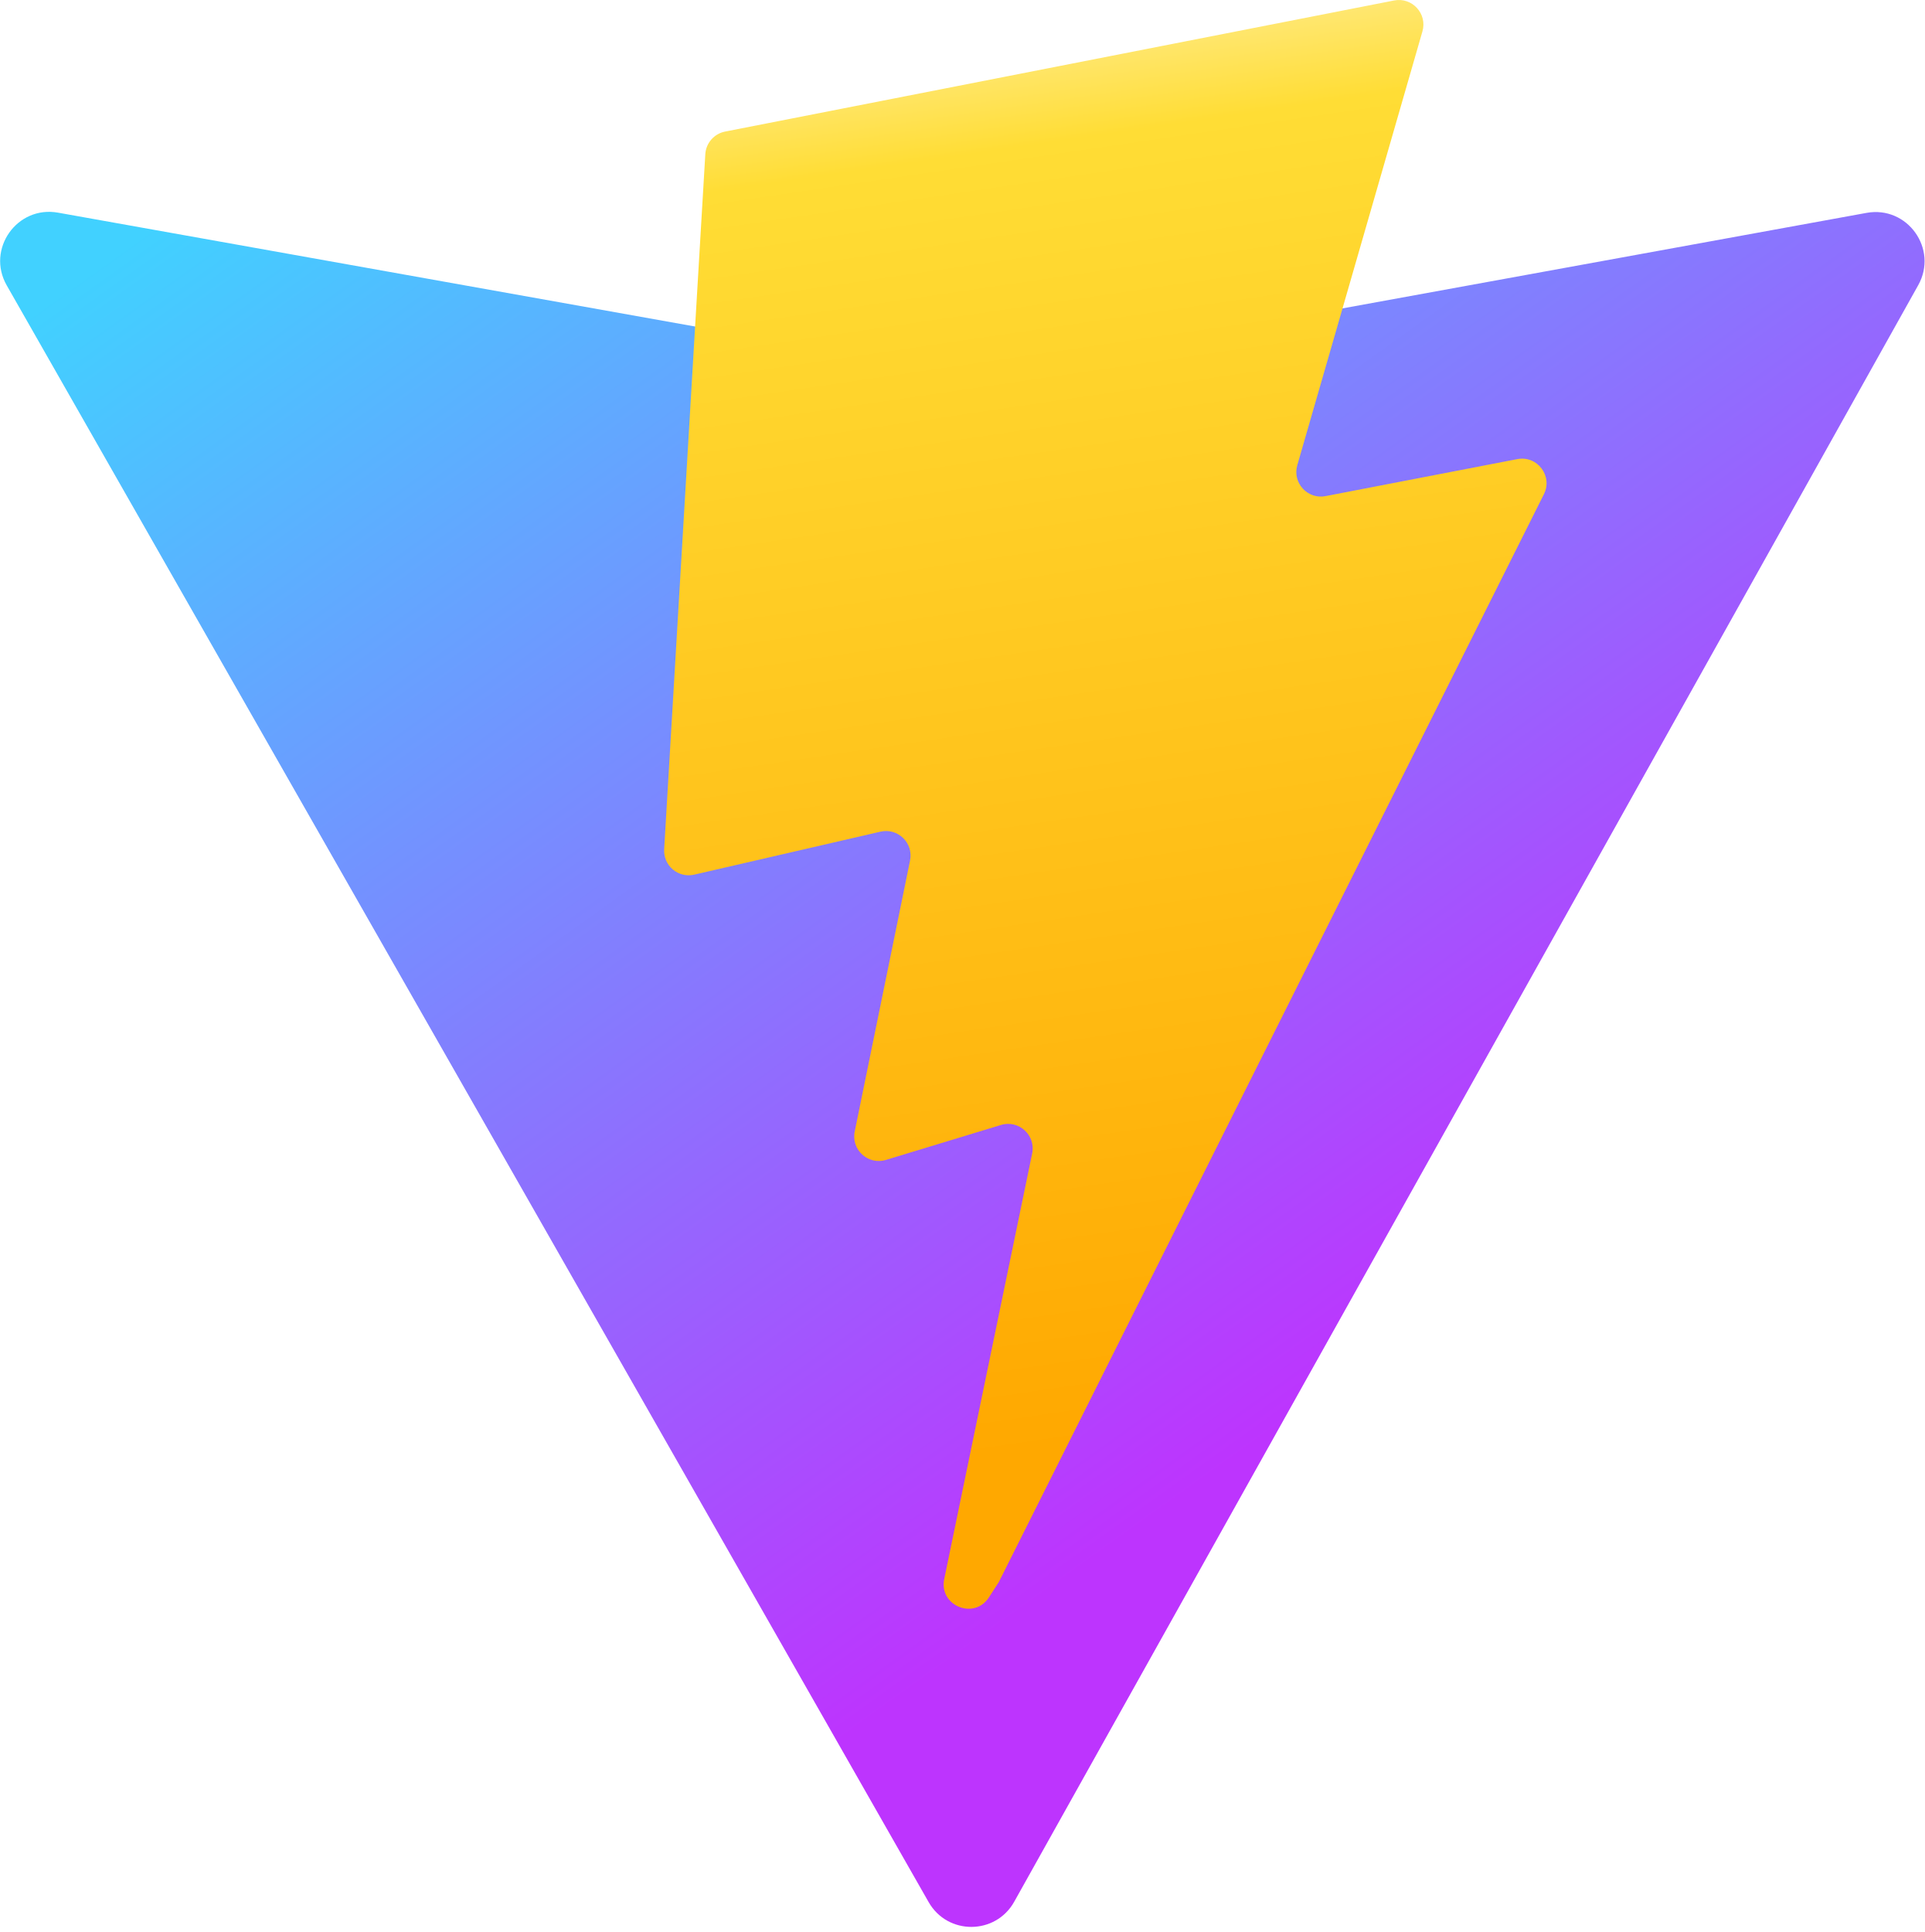
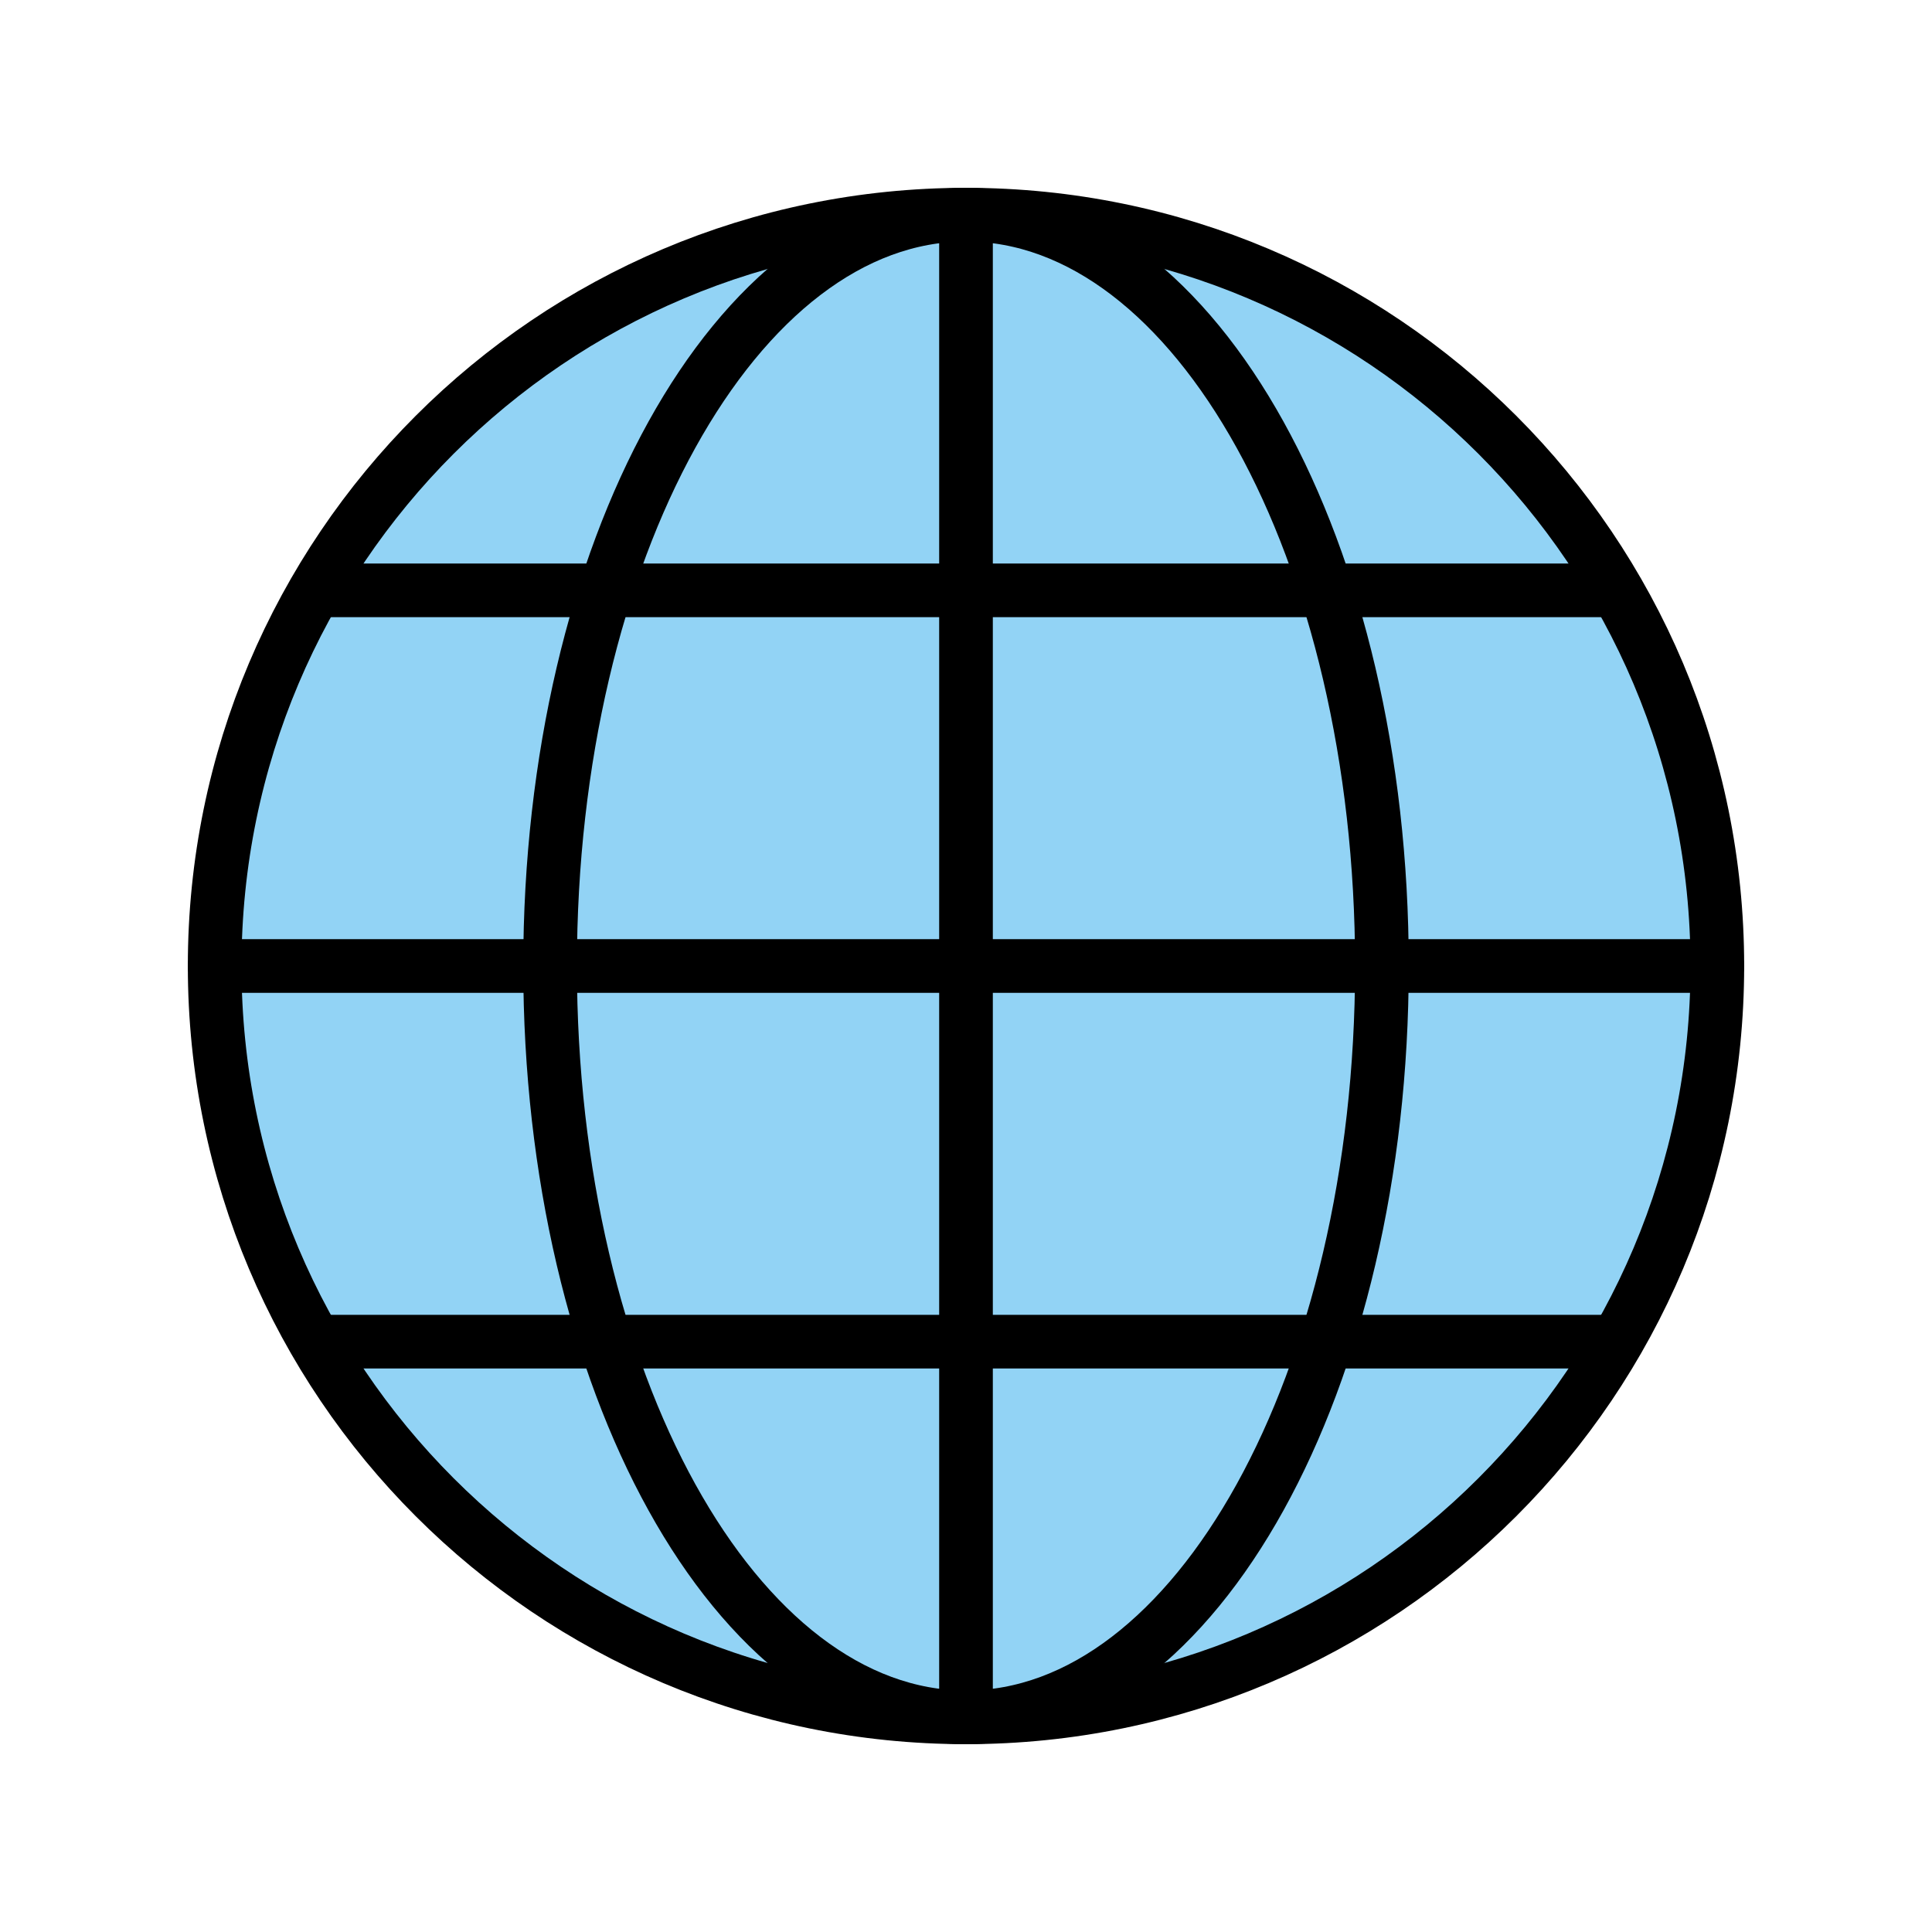
- <svg xmlns="http://www.w3.org/2000/svg" aria-hidden="true" role="img" class="iconify iconify--logos" width="31.88" height="32" preserveAspectRatio="xMidYMid meet" viewBox="0 0 256 257">
-   <defs>
-     <linearGradient id="IconifyId1813088fe1fbc01fb466" x1="-.828%" x2="57.636%" y1="7.652%" y2="78.411%">
-       <stop offset="0%" stop-color="#41D1FF" />
-       <stop offset="100%" stop-color="#BD34FE" />
-     </linearGradient>
-     <linearGradient id="IconifyId1813088fe1fbc01fb467" x1="43.376%" x2="50.316%" y1="2.242%" y2="89.03%">
-       <stop offset="0%" stop-color="#FFEA83" />
-       <stop offset="8.333%" stop-color="#FFDD35" />
-       <stop offset="100%" stop-color="#FFA800" />
-     </linearGradient>
-   </defs>
-   <path fill="url(#IconifyId1813088fe1fbc01fb466)" d="M255.153 37.938L134.897 252.976c-2.483 4.44-8.862 4.466-11.382.048L.875 37.958c-2.746-4.814 1.371-10.646 6.827-9.67l120.385 21.517a6.537 6.537 0 0 0 2.322-.004l117.867-21.483c5.438-.991 9.574 4.796 6.877 9.62Z" />
-   <path fill="url(#IconifyId1813088fe1fbc01fb467)" d="M185.432.063L96.44 17.501a3.268 3.268 0 0 0-2.634 3.014l-5.474 92.456a3.268 3.268 0 0 0 3.997 3.378l24.777-5.718c2.318-.535 4.413 1.507 3.936 3.838l-7.361 36.047c-.495 2.426 1.782 4.5 4.151 3.78l15.304-4.649c2.372-.72 4.652 1.36 4.15 3.788l-11.698 56.621c-.732 3.542 3.979 5.473 5.943 2.437l1.313-2.028l72.516-144.72c1.215-2.423-.88-5.186-3.54-4.672l-25.505 4.922c-2.396.462-4.435-1.77-3.759-4.114l16.646-57.705c.677-2.35-1.37-4.583-3.769-4.113Z" />
+ <svg xmlns="http://www.w3.org/2000/svg" width="800px" height="800px" viewBox="0 0 72 72" id="emoji">
+   <g id="color">
+     <circle cx="36" cy="36" r="28" fill="#92D3F5" stroke="none" stroke-linecap="round" stroke-linejoin="round" stroke-miterlimit="10" stroke-width="2" />
+   </g>
+   <g id="hair" />
+   <g id="skin" />
+   <g id="skin-shadow" />
+   <g id="line">
+     <circle cx="36" cy="36" r="28" fill="none" stroke="#000000" stroke-linecap="round" stroke-linejoin="round" stroke-miterlimit="10" stroke-width="2" />
+     <path fill="none" stroke="#000000" stroke-linecap="round" stroke-linejoin="round" stroke-miterlimit="10" stroke-width="2" d="M36,8v56c-8.56,0-15.5-12.536-15.5-28S27.44,8,36,8c8.56,0,15.5,12.536,15.5,28S44.56,64,36,64" />
+     <path fill="none" stroke="#000000" stroke-linecap="round" stroke-linejoin="round" stroke-miterlimit="10" stroke-width="2" d="M8,36" />
+     <path fill="none" stroke="#000000" stroke-linecap="round" stroke-linejoin="round" stroke-miterlimit="10" stroke-width="2" d="M64,36" />
+     <line x1="64" x2="8" y1="36" y2="36" fill="none" stroke="#000000" stroke-linecap="round" stroke-linejoin="round" stroke-miterlimit="10" stroke-width="2" />
+     <line x1="60" x2="12" y1="22" y2="22" fill="none" stroke="#000000" stroke-linecap="round" stroke-linejoin="round" stroke-miterlimit="10" stroke-width="2" />
+     <line x1="60" x2="12" y1="50" y2="50" fill="none" stroke="#000000" stroke-linecap="round" stroke-linejoin="round" stroke-miterlimit="10" stroke-width="2" />
+   </g>
</svg>
